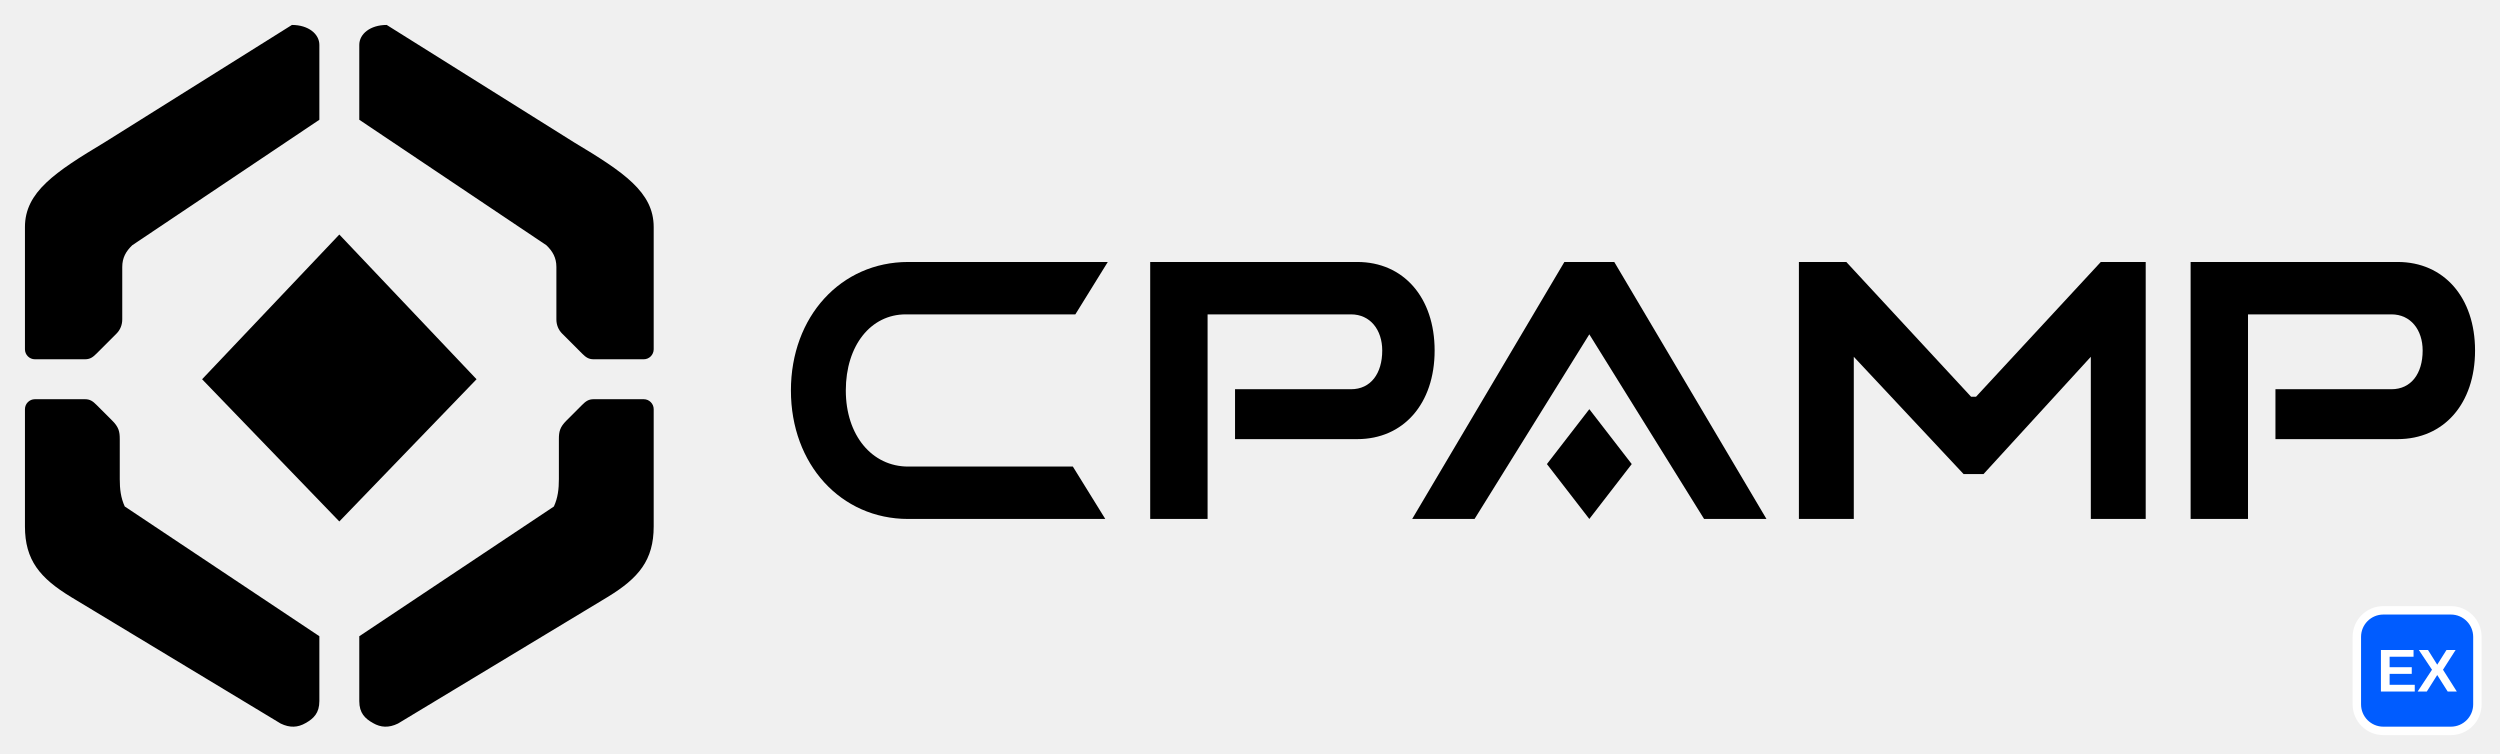
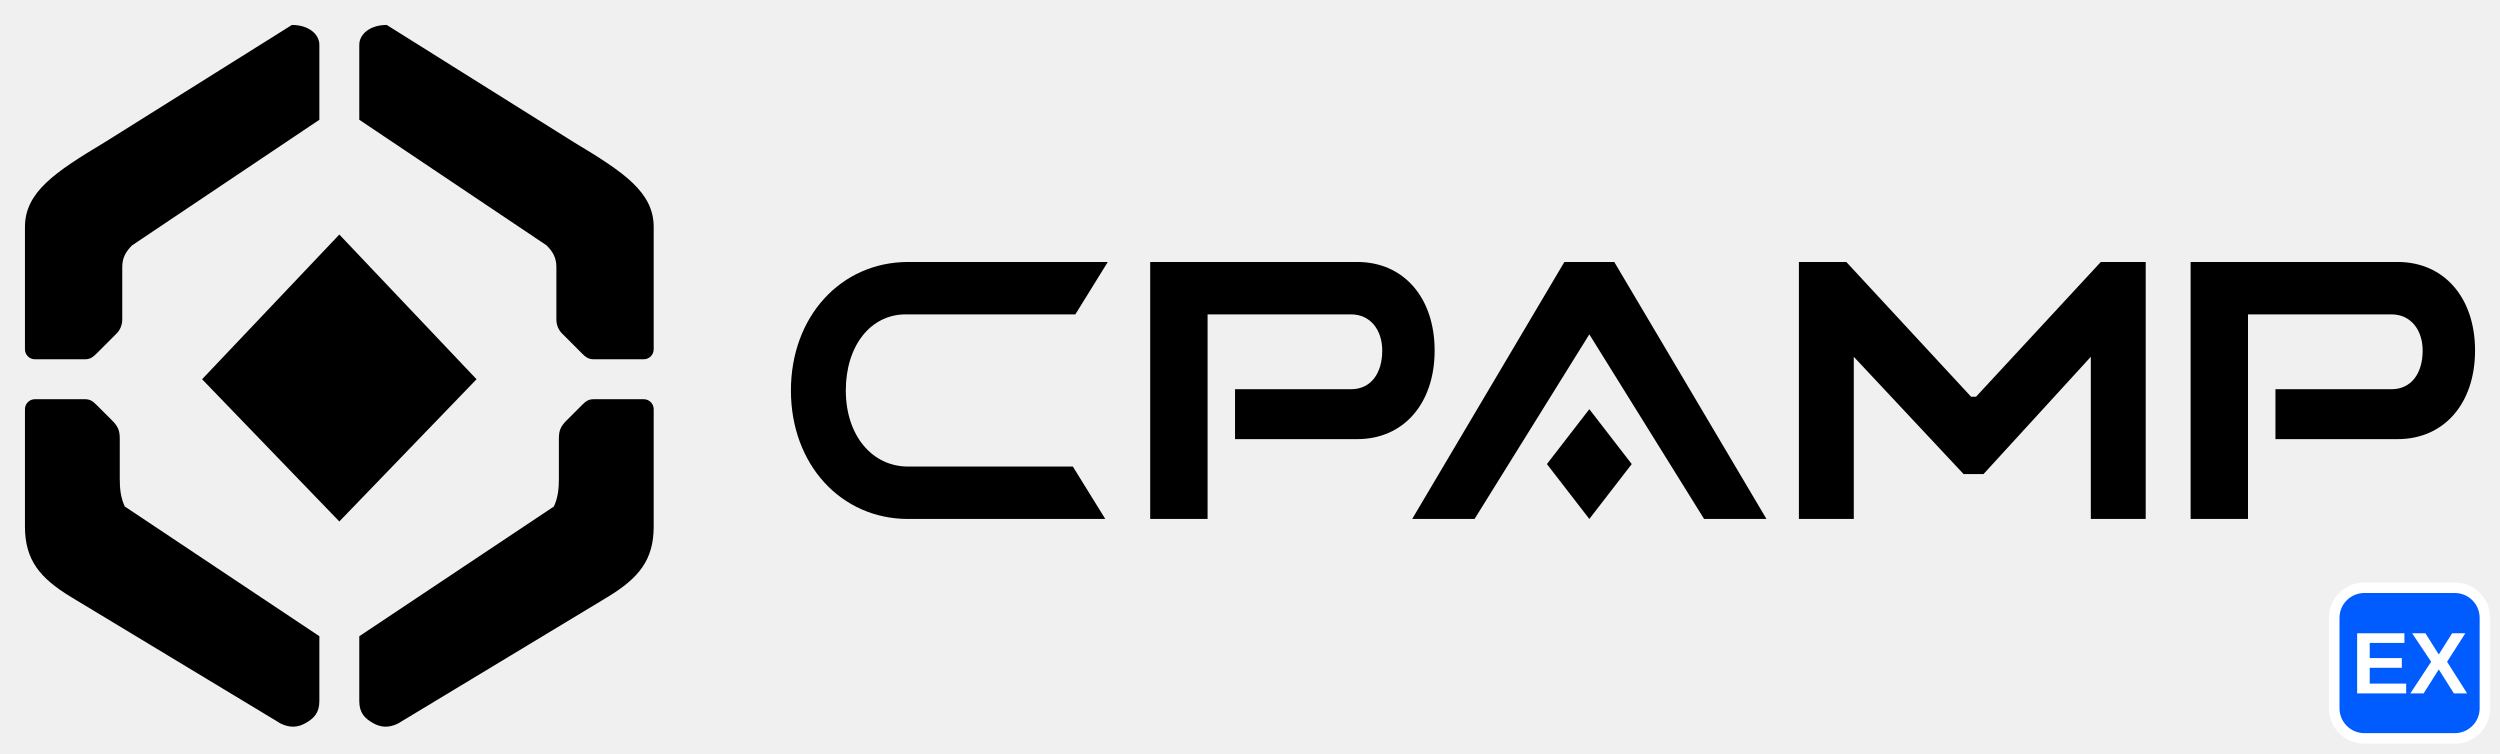
<svg xmlns="http://www.w3.org/2000/svg" width="1002" height="302" viewBox="12 8 1002 302" fill="none" shape-rendering="geometricPrecision">
  <defs>
    <path id="letter-p" d="M164 18h83c18.5 0 31 14.2 31 35.5S265.5 89 247 89h-49V69h46.5c7.9 0 12.5-6.3 12.5-15.5 0-8.3-4.8-14.5-12.5-14.5H187v82h-23V18Z" />
  </defs>
  <g fill="#000">
    <g transform="translate(0 0)">
      <path d="M129 18 54 65C34 77 22 85 22 99v49c0 2.2 1.8 4 4 4h20c2.1 0 3.2-.8 4.7-2.3l8-8c1.5-1.5 2.3-3.5 2.3-5.7v-21c0-3.7 1.5-6.3 4-8.7L140 56V26c0-4.4-4.4-8-11-8Zm38 0 75 47c20 12 32 20 32 34v49c0 2.2-1.8 4-4 4h-20c-2.1 0-3.2-.8-4.7-2.3l-8-8c-1.5-1.5-2.3-3.5-2.3-5.7v-21c0-3.7-1.5-6.3-4-8.7L156 56V26c0-4.4 4.4-8 11-8ZM26 168h20c2.1 0 3.2.8 4.7 2.3l6.3 6.3c2.6 2.6 3 4.4 3 7.4v16c0 4 .4 7.5 2 11L140 263v26c0 4.8-2.3 7-5.5 8.8-3.1 1.8-6.3 2-10 .2l-84-50.7C28 239.7 22 232.5 22 219v-47c0-2.2 1.8-4 4-4Zm244 0h-20c-2.1 0-3.2.8-4.7 2.3l-6.3 6.3c-2.6 2.6-3 4.4-3 7.4v16c0 4-.4 7.5-2 11L156 263v26c0 4.8 2.3 7 5.5 8.8 3.1 1.8 6.3 2 10 .2l84-50.7C268 239.7 274 232.5 274 219v-47c0-2.2-1.8-4-4-4Z" />
      <path d="m148 102 55 58-55 57-55-57 55-58Z" />
    </g>
    <g transform="translate(309 95)">
      <path d="m147 18-13 21H66c-14 0-24 12.5-24 30.5S52.5 100 67 100h66l13 21H67c-27 0-47-21.9-47-51.5S40 18 67 18h80Z" />
      <use href="#letter-p" />
      <path d="m269 121 61-103h20l61 103h-25l-46-74-46 74h-25Z" />
      <path d="M424 18v103h22V56l44 47h8l43-47v65h22V18h-18l-50 54h-2l-50-54h-19Z" />
      <use href="#letter-p" transform="translate(417)" />
      <path d="m340 77 17 22-17 22-17-22 17-22Z" />
    </g>
  </g>
  <g data-cpamp-ex="1" shape-rendering="geometricPrecision">
-     <rect x="956.62" y="252.62" width="48.32" height="48.32" rx="10.63" fill="#005CFF" stroke="#FFFFFF" stroke-width="3.38" />
-     <text x="980.78" y="276.78" font-family="Arial, Helvetica, sans-serif" font-size="24.16" font-weight="700" fill="#FFFFFF" text-anchor="middle" dominant-baseline="central">EX</text>
+     <rect x="947.56" y="243.56" width="60.4" height="60.4" rx="12.08" fill="#005CFF" stroke="#FFFFFF" stroke-width="4.23" />
+     <text x="977.76" y="273.76" font-family="Arial, Helvetica, sans-serif" font-size="35.03" font-weight="700" fill="#FFFFFF" text-anchor="middle" dominant-baseline="central">EX</text>
  </g>
</svg>
